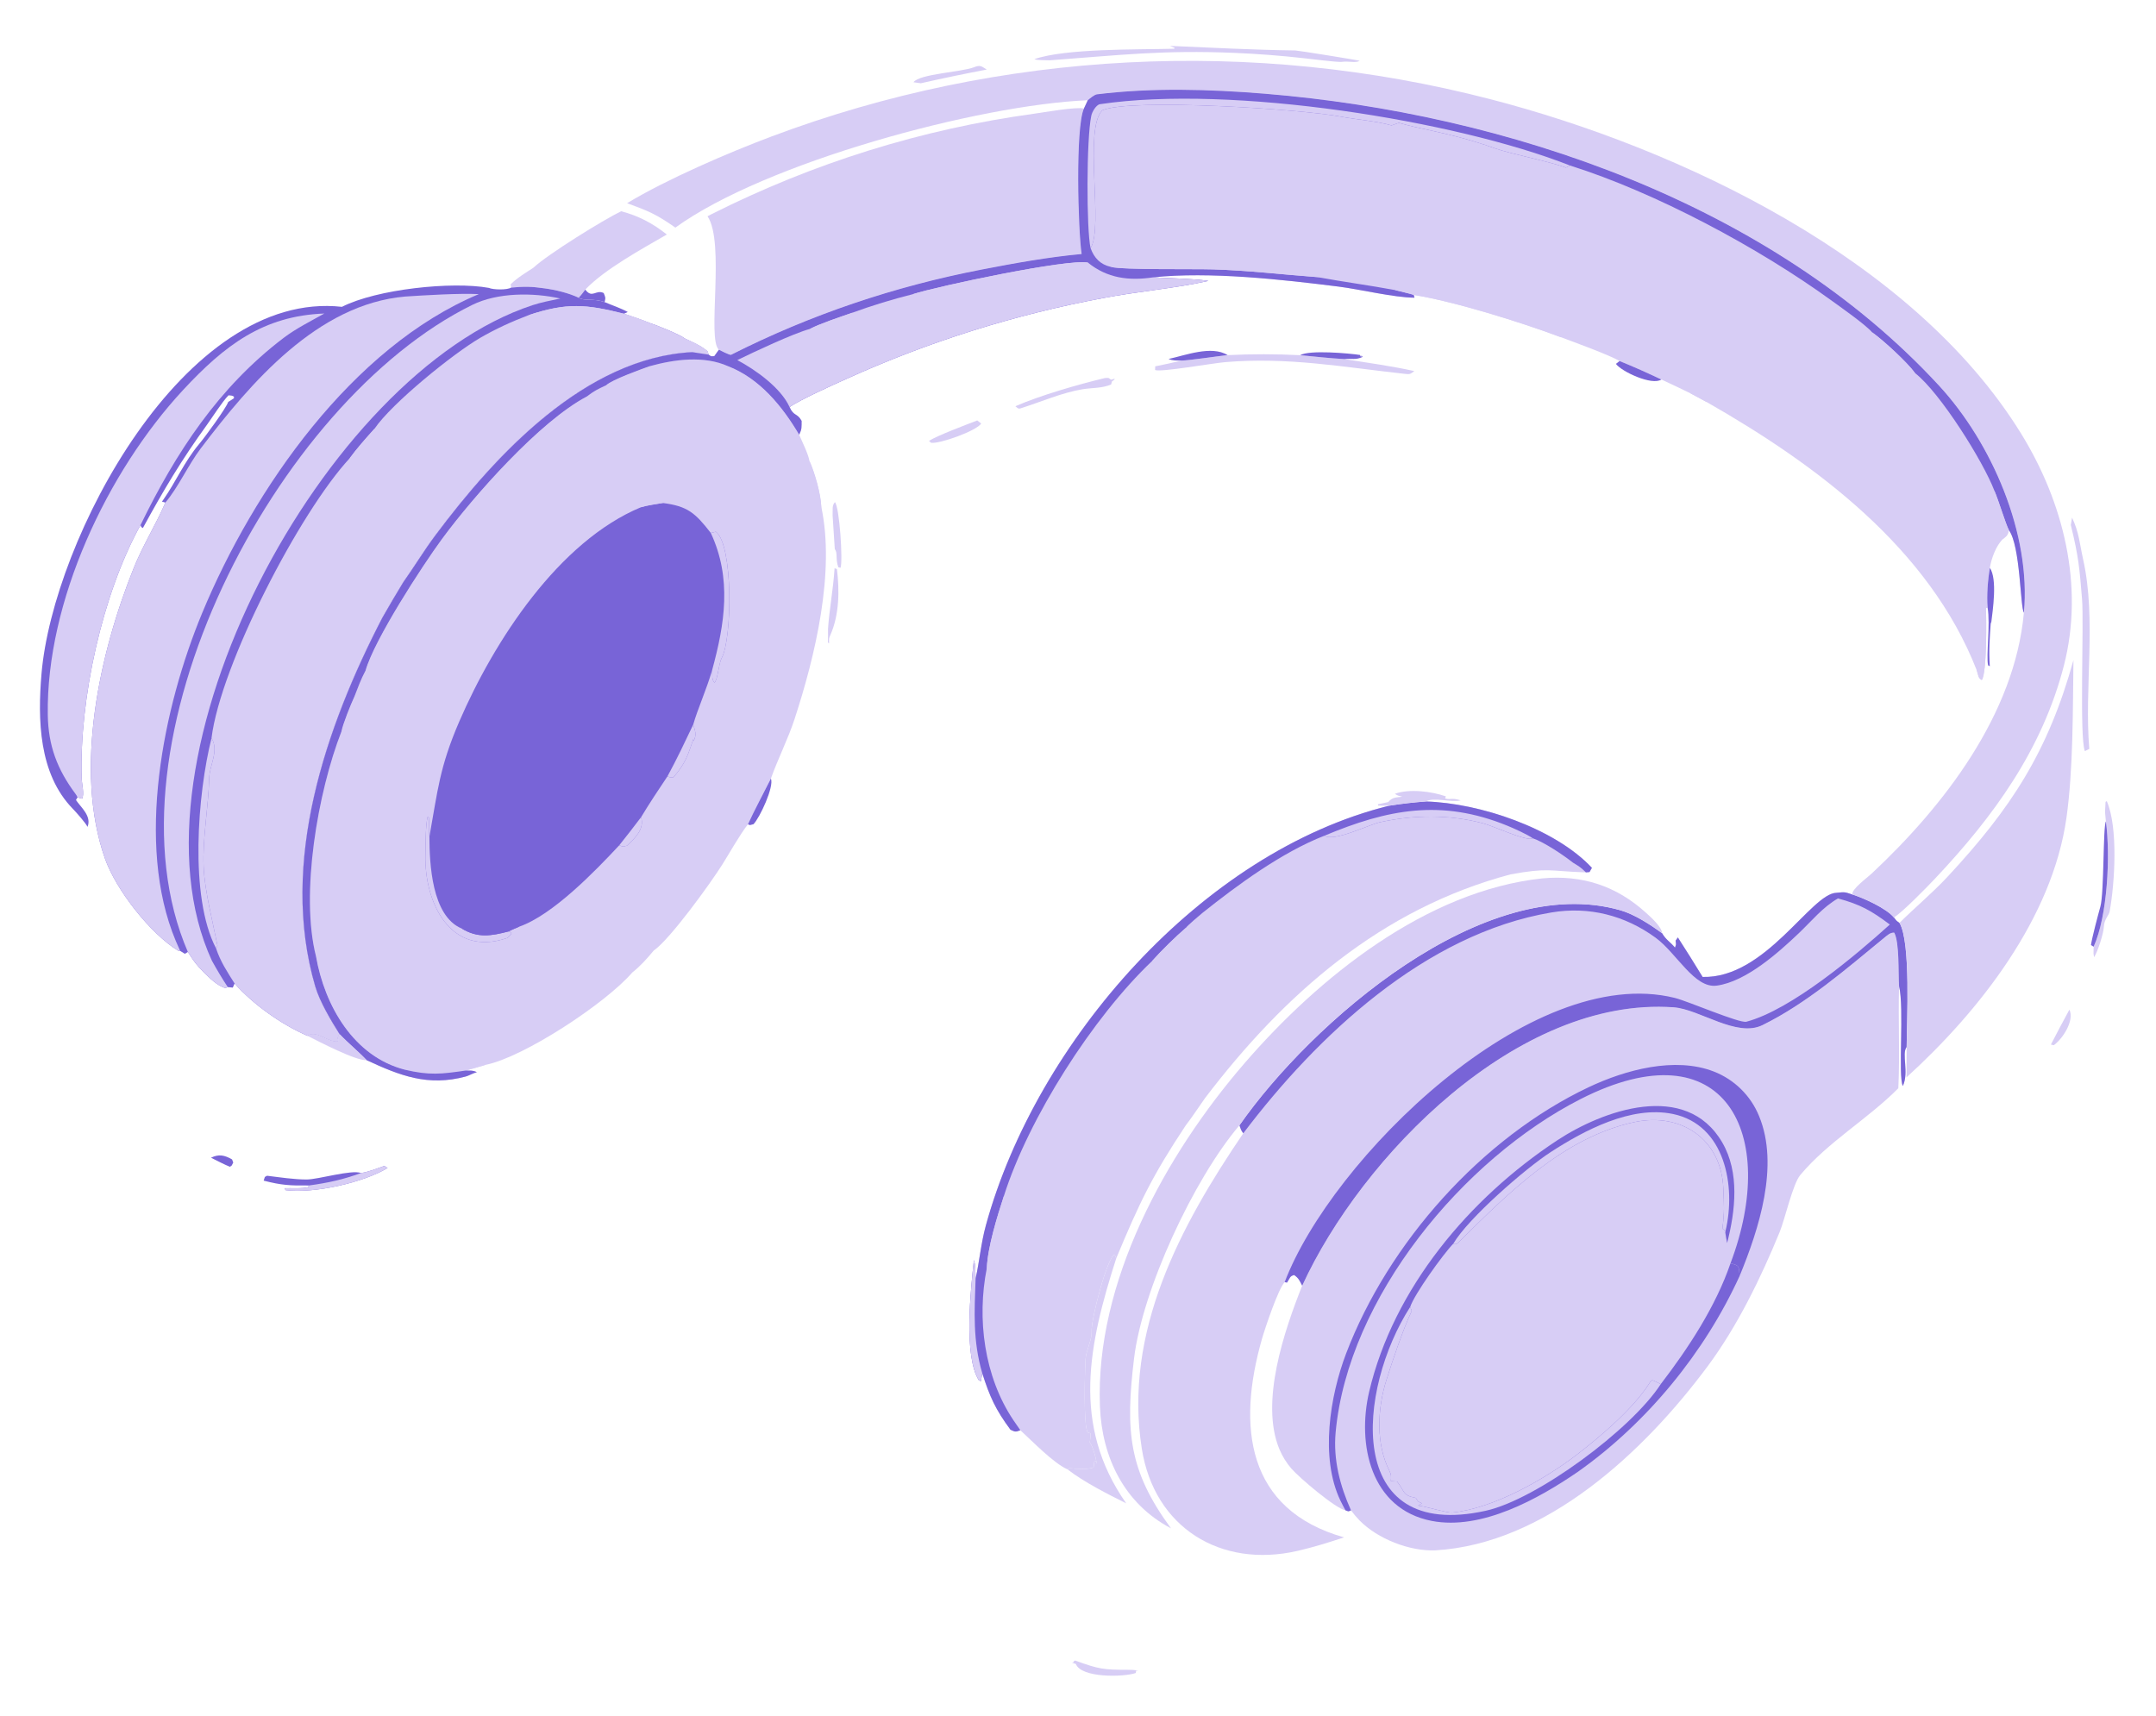
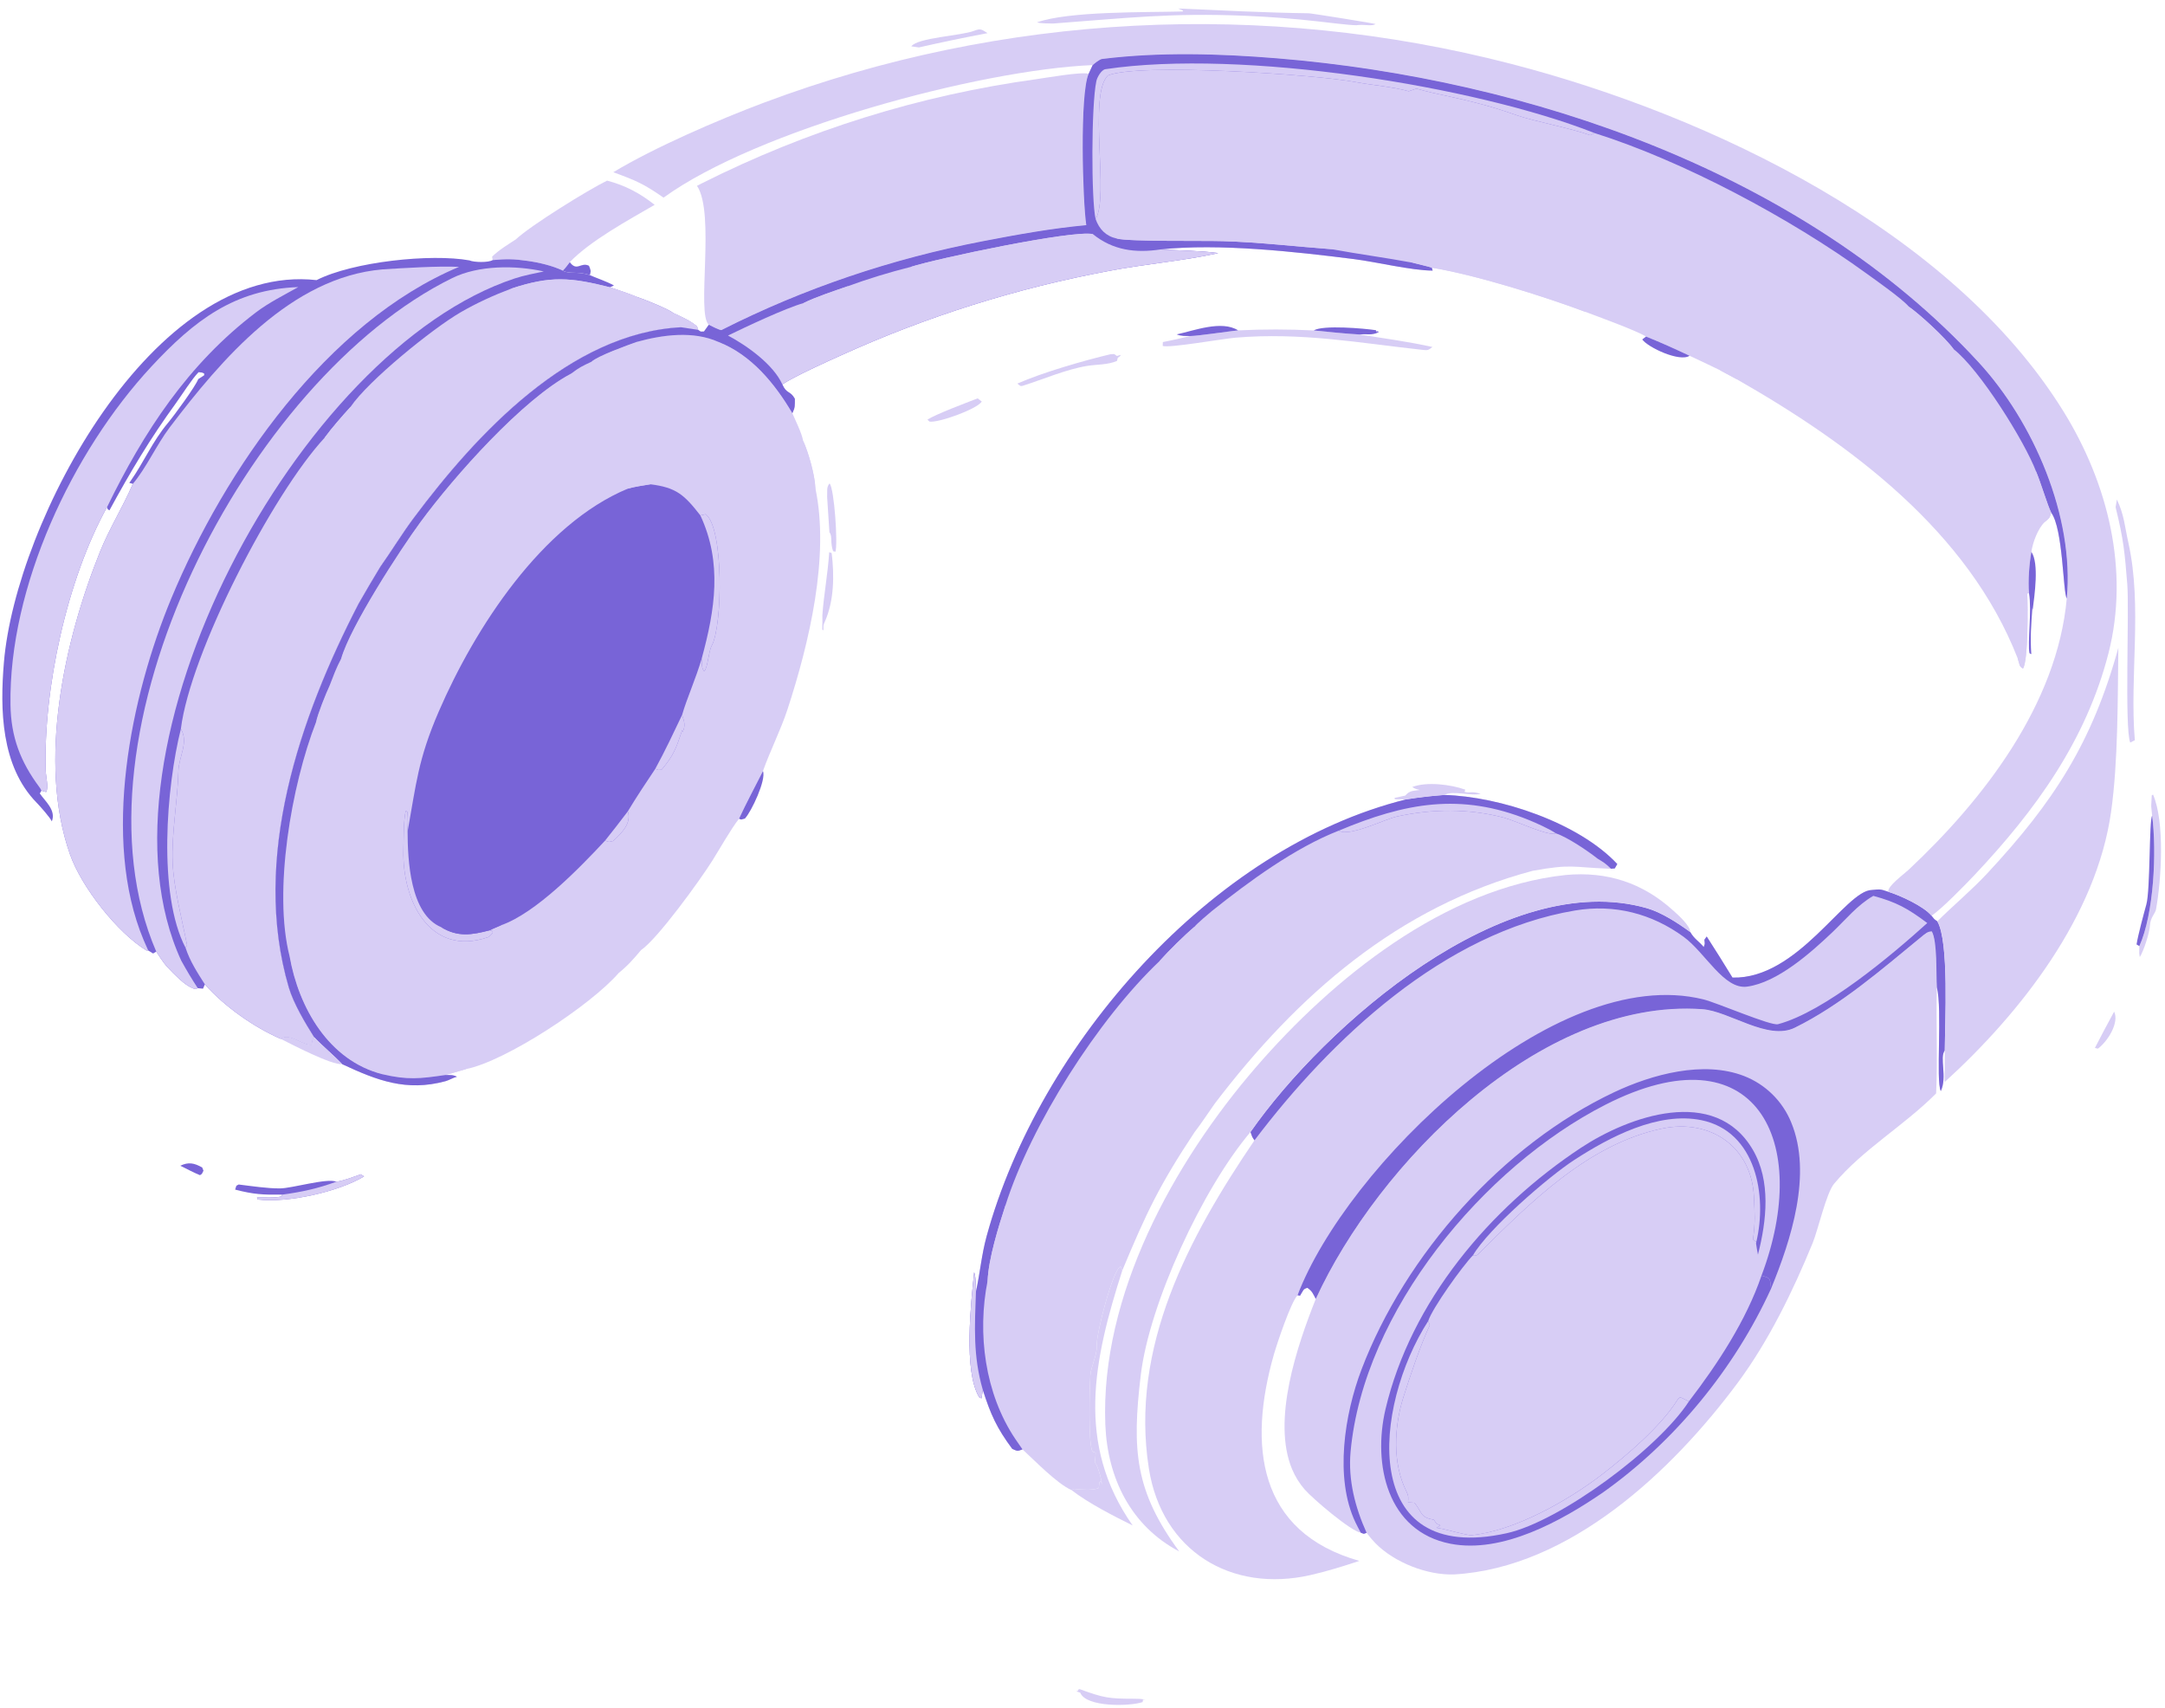
- <svg xmlns="http://www.w3.org/2000/svg" viewBox="0 0 914.7 728.0" width="914.7" height="728.0" fill="none">
-   <g transform="translate(-501.1, -8847.8)">
+ <svg xmlns="http://www.w3.org/2000/svg" viewBox="0 0 882.7 696.0" width="882.7" height="696.0" fill="none">
+   <g transform="translate(-517.1, -8863.8)">
    <path d="M1053.56 9393.31C1078.68 9338.49 1144.95 9270.5 1211.15 9275.19C1222.19 9275.98 1237.84 9288.17 1248.86 9282.74C1267.63 9273.5 1284.16 9259.08 1300.25 9245.89C1301.88 9244.56 1303.03 9243.44 1304.74 9243.5C1307.02 9247.6 1306.44 9260.61 1306.79 9266.24C1306.39 9280.61 1307.18 9295.28 1306.48 9309.54C1293.44 9322.68 1276.56 9332.36 1264.85 9346.4C1261.72 9350.16 1258.34 9365.15 1256.15 9370.51C1248.18 9389.97 1238.22 9410.49 1225.6 9427.49C1198.79 9463.59 1157.08 9502.91 1109.99 9505.62C1099.02 9506.02 1085.66 9500.78 1077.92 9492.95C1076.61 9491.6 1075.4 9490.17 1074.28 9488.66C1072.76 9489.2 1073.55 9489.18 1071.92 9488.62C1067.77 9487.96 1052.16 9474.63 1049.02 9470.97C1046.9 9468.53 1045.19 9465.77 1043.93 9462.79C1035.52 9442.77 1046.05 9412.21 1053.56 9393.31Z" fill="#D7CDF5" />
    <path d="M1117.68 9375.48L1118.32 9375.75C1119.63 9375.3 1119.18 9375.64 1119.99 9374.84C1141.03 9353.98 1164.56 9330.32 1194.48 9323.92C1214.76 9319.57 1231.42 9331.68 1232.22 9351.85C1232.51 9359.28 1232.81 9361.21 1231.85 9369.09L1233.17 9370.13L1233.07 9370.75C1233.3 9372.12 1233.54 9373.93 1233.84 9375.25C1232.62 9385.93 1222.07 9404.26 1216.59 9414.41C1214.87 9418.55 1206.43 9431.1 1202.77 9433.65L1202.07 9433.43C1200.99 9434.33 1201.46 9433.78 1200.74 9434.9C1194.01 9445.43 1180.46 9457 1170.42 9464.76C1156.69 9475.35 1134.66 9487.92 1117.15 9489.58C1115.14 9489.78 1106.83 9487.22 1103.45 9486.72L1102.79 9486.63L1104.36 9485.64C1102.23 9484.63 1103.09 9485.35 1101.75 9483.35C1096.11 9482.28 1097.24 9480.85 1093.84 9476.42L1091.18 9476.25C1091.31 9474.38 1091.42 9473.59 1090.56 9471.86C1084.76 9460.45 1085.47 9445.45 1089.27 9433.42C1092.01 9424.77 1096.19 9412.28 1100.05 9403.99L1099.38 9402.34C1101.1 9397.03 1113.31 9379.99 1117.68 9375.48Z" fill="#D7CDF5" />
    <path d="M1216.59 9414.42C1218.53 9405.58 1222.84 9400.78 1226.26 9392.8C1229.13 9386.08 1231.1 9377.86 1233.07 9370.75C1233.3 9372.12 1233.54 9373.93 1233.84 9375.25C1232.62 9385.93 1222.07 9404.26 1216.59 9414.42Z" fill="#D7CDF5" />
    <path d="M1239.18 9389.12C1224.31 9421.73 1199.85 9451.55 1170.56 9472.27C1153.79 9483.77 1129.61 9497.22 1108.51 9493.12C1082.58 9488.09 1076.75 9460.63 1081.98 9438.29C1092.34 9394.38 1124.48 9356.24 1161.69 9331.69C1181.05 9318.92 1216.37 9306.11 1231.78 9332.55C1239.19 9345.27 1237.39 9361.43 1233.84 9375.25C1233.54 9373.93 1233.3 9372.12 1233.07 9370.75L1233.17 9370.13L1231.85 9369.09C1232.81 9361.21 1232.51 9359.28 1232.22 9351.86C1231.42 9331.68 1214.76 9319.57 1194.48 9323.92C1164.55 9330.32 1141.03 9353.98 1119.99 9374.84C1119.18 9375.64 1119.63 9375.3 1118.32 9375.75L1117.68 9375.48C1113.31 9379.99 1101.09 9397.03 1099.38 9402.35L1100.05 9403.99C1096.19 9412.28 1092.01 9424.78 1089.27 9433.42C1085.47 9445.45 1084.76 9460.45 1090.56 9471.86C1091.42 9473.59 1091.31 9474.38 1091.18 9476.25L1093.84 9476.42C1097.24 9480.85 1096.11 9482.28 1101.75 9483.36C1103.08 9485.35 1102.23 9484.63 1104.36 9485.64L1102.79 9486.63L1103.45 9486.72C1106.83 9487.22 1115.13 9489.78 1117.15 9489.59C1134.66 9487.92 1156.69 9475.35 1170.42 9464.76C1180.46 9457 1194.01 9445.43 1200.74 9434.9C1201.45 9433.79 1200.99 9434.33 1202.07 9433.43L1202.77 9433.65L1205.69 9435.08C1217.41 9419.83 1229.06 9402.04 1235.27 9383.84C1239.21 9384.8 1238.72 9385.03 1239.18 9389.12Z" fill="#7864D7" />
    <path d="M1099.38 9402.34L1100.05 9403.99C1096.19 9412.28 1092.01 9424.77 1089.27 9433.42C1085.47 9445.45 1084.76 9460.45 1090.56 9471.86C1091.42 9473.59 1091.31 9474.38 1091.18 9476.25L1093.84 9476.42C1097.24 9480.85 1096.11 9482.28 1101.75 9483.36C1103.09 9485.35 1102.23 9484.63 1104.36 9485.64L1102.79 9486.63L1103.45 9486.72C1106.83 9487.22 1115.13 9489.78 1117.15 9489.58C1134.66 9487.92 1156.69 9475.35 1170.42 9464.76C1180.46 9457 1194.01 9445.43 1200.74 9434.9C1201.45 9433.79 1200.99 9434.33 1202.07 9433.43L1202.77 9433.65L1205.69 9435.08C1193.36 9454.2 1153.15 9484.04 1131.38 9488.83C1070.87 9502.17 1077 9437.14 1099.38 9402.34Z" fill="#D7CDF5" />
    <path d="M1117.68 9375.48C1123.93 9364.76 1148.35 9343.5 1159.05 9336.6C1173.3 9327.36 1193.17 9316.83 1210.79 9320.45C1233.05 9325.03 1237.68 9351.2 1233.17 9370.13L1231.85 9369.09C1232.81 9361.21 1232.51 9359.28 1232.22 9351.85C1231.42 9331.68 1214.76 9319.57 1194.48 9323.92C1164.56 9330.32 1141.03 9353.98 1119.99 9374.84C1119.18 9375.64 1119.63 9375.3 1118.32 9375.75L1117.68 9375.48Z" fill="#D7CDF5" />
    <path d="M1071.92 9488.62C1071.17 9487.25 1070.45 9485.86 1069.76 9484.45C1061.1 9466.34 1065.31 9440.19 1072.22 9422.04C1090.07 9375.2 1129.74 9330.56 1175.13 9309.09C1190.64 9301.75 1211.64 9296.03 1228.17 9302.44C1236.9 9305.83 1243.85 9312.66 1247.39 9321.33C1256.11 9342.37 1247.29 9369.37 1239.18 9389.12C1238.72 9385.03 1239.21 9384.8 1235.27 9383.84C1256.01 9329.07 1233.1 9282.85 1171.67 9314.14C1121.99 9339.44 1072.97 9398.3 1067.75 9455.61C1066.7 9467.17 1069.61 9478.27 1074.28 9488.66C1072.76 9489.2 1073.55 9489.18 1071.92 9488.62Z" fill="#7864D7" />
    <path d="M1280.24 9226.61C1283.76 9226.28 1283.65 9226.21 1286.95 9227.33C1291.82 9228.83 1301.47 9233.24 1304.62 9237.12C1305.85 9238.6 1305.45 9238.33 1306.97 9239.38C1311.81 9247.48 1310.08 9280.88 1310.01 9292.04C1307.75 9294.92 1311.13 9302.75 1308.39 9308.59C1306.29 9304.31 1309.07 9275.39 1306.79 9266.24C1306.44 9260.61 1307.02 9247.6 1304.74 9243.5C1303.03 9243.44 1301.88 9244.56 1300.25 9245.89C1284.16 9259.08 1267.63 9273.5 1248.86 9282.74C1237.84 9288.17 1222.19 9275.98 1211.15 9275.19C1144.95 9270.5 1078.68 9338.49 1053.56 9393.31C1052.42 9391.15 1052.16 9390.21 1050.15 9388.79C1048.28 9389.3 1048.54 9389.82 1047.14 9392L1046.13 9391.82C1043.39 9394.62 1037.71 9411.66 1036.49 9415.93C1025.89 9453.02 1029.83 9488.36 1071.33 9500.11C1064.51 9502.35 1058.58 9504.23 1051.56 9505.85C1019.06 9513.3 990.798 9496.07 985.509 9462.42C977.719 9412.94 1001.85 9367.97 1028.56 9328.67C1027.42 9327 1027.66 9327.24 1026.94 9325.27C1057.17 9281.97 1130.61 9217.37 1188.65 9234.05C1194.58 9235.76 1201.3 9240.15 1206.27 9243.78C1207.95 9246.66 1209.65 9247.36 1211.73 9249.87C1212.32 9248.15 1212.16 9248.82 1212 9246.89L1212.95 9245.56C1216.52 9251.11 1220.03 9256.69 1223.46 9262.32C1250.23 9263.01 1269.46 9226.82 1280.24 9226.61Z" fill="#D7CDF5" />
    <path d="M1280.24 9226.61C1283.76 9226.28 1283.65 9226.21 1286.95 9227.33C1291.82 9228.83 1301.47 9233.24 1304.62 9237.12C1305.85 9238.6 1305.45 9238.33 1306.97 9239.38C1311.81 9247.48 1310.08 9280.88 1310.01 9292.04C1307.75 9294.92 1311.13 9302.75 1308.39 9308.59C1306.29 9304.31 1309.07 9275.39 1306.79 9266.24C1306.44 9260.61 1307.02 9247.6 1304.74 9243.5C1303.03 9243.44 1301.88 9244.56 1300.25 9245.89C1284.16 9259.08 1267.63 9273.5 1248.86 9282.74C1237.84 9288.17 1222.19 9275.98 1211.15 9275.19C1144.95 9270.5 1078.68 9338.49 1053.56 9393.31C1052.42 9391.15 1052.16 9390.21 1050.15 9388.79C1048.28 9389.3 1048.54 9389.82 1047.14 9392L1046.13 9391.82C1065.85 9339.87 1150.43 9256.07 1211.63 9271.21C1217.28 9272.61 1239.12 9282.1 1242.03 9281.32C1261.18 9276.19 1288.59 9252.99 1302.88 9240.08C1294.92 9234.12 1290.38 9231.59 1280.88 9229C1274.37 9232.74 1269.7 9238.6 1264.23 9243.79C1255.52 9252.07 1241.85 9264.31 1229.43 9266C1219.95 9267.3 1212.43 9252.19 1203.53 9245.69C1190.5 9236.18 1175.25 9232.29 1159.3 9234.96C1105.76 9243.93 1059.83 9287.32 1028.56 9328.67C1027.42 9327 1027.66 9327.24 1026.94 9325.27C1057.17 9281.97 1130.61 9217.37 1188.65 9234.05C1194.58 9235.76 1201.3 9240.15 1206.27 9243.78C1207.95 9246.66 1209.65 9247.36 1211.73 9249.87C1212.32 9248.15 1212.16 9248.82 1212 9246.89L1212.95 9245.56C1216.52 9251.11 1220.03 9256.69 1223.46 9262.32C1250.23 9263.01 1269.46 9226.82 1280.24 9226.61Z" fill="#7864D7" />
    <path d="M1106 9187.87C1128.71 9188.5 1160.79 9199.21 1176.49 9216.03L1175.47 9217.81L1173.95 9217.95L1172.78 9217.91C1158.24 9217.37 1157.93 9215.9 1141.99 9218.79C1087.18 9233.36 1046.02 9269.46 1012.34 9313.73C1009.85 9317.26 1006.71 9322.02 1004.13 9325.35C989.878 9346.84 984.575 9357.97 974.679 9381.71L973.984 9380.12C970.991 9380.84 963.924 9407.57 964.237 9412.74C964.442 9416.14 961.811 9421.02 961.64 9424.57C961.375 9429.22 960.666 9452.99 962.595 9455.57L963.828 9456.03C963.733 9457.42 963.631 9458.57 963.447 9459.95L963.522 9459.94C964.667 9461.24 966.405 9467.37 966.323 9468.95L966.03 9467.65L965.369 9467.99L965.069 9470.4C962.765 9471.48 957.51 9471.02 954.866 9470.76L953.973 9471.24C948.139 9468.71 938.774 9459.02 933.99 9454.65C931.795 9455.55 931.713 9455.26 929.805 9454.44C923.487 9445.93 921.026 9440.47 917.823 9430.44C917.646 9431.58 917.462 9432.71 917.257 9433.85L916.332 9433.38C909.853 9422.82 912.998 9394.67 914.273 9382.46C914.998 9384.09 914.92 9388.28 915.004 9390.33C916.671 9382.81 917.284 9375.29 919.39 9367.63C940.812 9289.69 1010.98 9209.36 1090.41 9189.67C1096.02 9188.8 1100.34 9188.29 1106 9187.87Z" fill="#D7CDF5" />
    <path d="M1106 9187.87C1128.71 9188.5 1160.79 9199.21 1176.49 9216.03L1175.47 9217.81L1173.95 9217.95C1171.67 9215.77 1171.2 9215.49 1168.47 9213.84C1164.41 9210.63 1156.25 9205.13 1151.4 9203.48C1148.78 9204.96 1135.06 9198.39 1130.28 9197.13C1116.01 9193.34 1101.01 9193.51 1086.65 9196.65C1081.62 9197.75 1067.27 9205.1 1062.94 9202.41C1044.93 9209.45 1026.28 9223.15 1011.18 9235.2C1010.22 9235.96 1004.7 9240.67 1004.18 9241.53C1000.12 9244.96 993.497 9251.47 989.905 9255.54C964.748 9279.41 937.479 9322.24 927.01 9355.25C924.189 9363.92 920.154 9376.87 919.765 9385.85C915.467 9407.39 918.641 9431.91 931.052 9450.4C932.013 9451.83 932.994 9453.25 933.99 9454.65C931.795 9455.55 931.713 9455.26 929.805 9454.44C923.487 9445.93 921.026 9440.47 917.823 9430.44C917.646 9431.58 917.462 9432.71 917.257 9433.85L916.332 9433.38C909.853 9422.82 912.998 9394.67 914.273 9382.46C914.998 9384.09 914.92 9388.28 915.004 9390.33C916.671 9382.81 917.284 9375.29 919.39 9367.63C940.812 9289.69 1010.98 9209.36 1090.41 9189.67C1096.02 9188.8 1100.34 9188.29 1106 9187.87Z" fill="#7864D7" />
    <path d="M1062.94 9202.42C1089.79 9191.15 1112.59 9186.72 1140.56 9198.13C1143.37 9199.27 1148.99 9201.8 1151.4 9203.48C1148.78 9204.96 1135.06 9198.39 1130.28 9197.13C1116.01 9193.34 1101.01 9193.51 1086.65 9196.65C1081.62 9197.75 1067.27 9205.1 1062.94 9202.42Z" fill="#D7CDF5" />
    <path d="M917.823 9430.44C917.646 9431.58 917.462 9432.71 917.257 9433.85L916.332 9433.38C909.853 9422.83 912.998 9394.67 914.273 9382.46C914.998 9384.09 914.92 9388.28 915.004 9390.34C914.512 9404.46 913.772 9416.49 917.823 9430.44Z" fill="#D7CDF5" />
    <path d="M927.01 9355.25C927.296 9355.82 927.583 9356.39 927.869 9356.97C925.449 9367.38 924.332 9378.24 921.674 9388.56C921.415 9389.57 920.297 9391.86 920.017 9392.43L919.765 9385.85C920.154 9376.87 924.188 9363.92 927.01 9355.25Z" fill="#D7CDF5" />
    <path d="M1004.18 9241.53C1005.53 9246.16 995.582 9255.4 991.527 9256.89L989.905 9255.54C993.497 9251.47 1000.12 9244.97 1004.18 9241.53Z" fill="#D7CDF5" />
    <path d="M767.154 8934.01C783.947 8923.87 810.057 8912.6 828.41 8905.71C925.701 8869.16 1032.56 8863.76 1133.42 8889.89C1214.14 8910.8 1312.79 8957.74 1358.45 9031.58C1376.57 9060.88 1385.39 9096.32 1376.75 9130.11C1367.63 9165.69 1346.93 9194.23 1322.08 9220.56C1318.16 9224.72 1308.86 9234.22 1304.62 9237.12C1301.47 9233.24 1291.82 9228.83 1286.95 9227.33C1286.64 9225.03 1293.22 9220.27 1295.14 9218.48C1325.82 9189.79 1355.84 9150.91 1359.75 9107.76C1362.85 9074.39 1346.21 9035.78 1323.68 9011.36C1252.52 8934.21 1140.35 8896 1037.87 8887.58C1014.29 8885.65 989.748 8884.95 966.486 8887.83C965.375 8887.97 963.399 8889.65 962.601 8890.33C916.097 8892.28 825.59 8916.84 787.634 8944.37C779.582 8938.74 776.347 8937.38 767.154 8934.01Z" fill="#D7CDF5" />
    <path d="M801.271 8939.55C801.854 8939.24 802.441 8938.93 803.034 8938.64C846.19 8916.93 892.1 8902.59 939.885 8896.04C943.566 8895.53 958.137 8892.95 960.952 8893.88C957.285 8902.18 958.492 8945.66 959.998 8955.58C945.74 8956.89 931.659 8959.46 917.653 8962.16C880.6 8969.32 844.914 8981.31 811.266 8998.35C810.769 8998.6 806.766 8996.53 806.092 8996.19C800.926 8991.79 808.836 8950.77 801.271 8939.55Z" fill="#D7CDF5" />
    <path d="M997.893 9496.26C978.195 9485.88 968.613 9466.38 967.754 9444.53C965.696 9391.94 995.521 9337.81 1029.11 9298.92C1060.52 9262.55 1106.15 9225.79 1155.39 9220.5C1172.42 9218.92 1186.91 9223.72 1199.43 9235.1C1201.54 9237.01 1206.12 9241.07 1206.27 9243.78C1201.3 9240.15 1194.58 9235.76 1188.65 9234.05C1130.61 9217.37 1057.17 9281.97 1026.94 9325.27C1007.42 9348.26 985.727 9395.11 982.223 9424.23C978.509 9455.1 979.906 9471.79 997.893 9496.26Z" fill="#D7CDF5" />
    <path d="M1306.97 9239.38C1313.56 9232.82 1320.98 9226.67 1327.33 9219.84C1354.51 9190.64 1370.1 9166.5 1380.78 9127.88C1380.49 9148.9 1380.71 9174.18 1377.82 9194.74C1371.84 9237.24 1341.05 9276.63 1309.93 9304.94L1310.01 9292.04C1310.08 9280.88 1311.81 9247.48 1306.97 9239.38Z" fill="#D7CDF5" />
    <path d="M764.621 8937.43C772.037 8939.39 777.968 8942.52 784.009 8947.3C773.383 8953.47 757.762 8961.94 749.42 8970.66C748.64 8971.67 747.471 8973.34 746.557 8974.1C742.361 8972.1 736.733 8970.77 732.141 8970.15C726.609 8969.33 723.432 8969.33 717.961 8969.82L717.737 8968.44C720.579 8965.63 724.045 8963.6 727.407 8961.39C733.426 8955.71 757.115 8941.07 764.621 8937.43Z" fill="#D7CDF5" />
    <path d="M953.973 9471.24L954.866 9470.76C957.51 9471.02 962.765 9471.48 965.068 9470.41L965.368 9467.99L966.03 9467.65L966.323 9468.95C966.404 9467.37 964.666 9461.24 963.521 9459.94L963.446 9459.95C963.63 9458.57 963.733 9457.42 963.828 9456.03L962.594 9455.57C960.666 9452.99 961.374 9429.23 961.64 9424.57C961.811 9421.02 964.441 9416.14 964.237 9412.74C963.923 9407.57 970.991 9380.84 973.983 9380.12L974.678 9381.71C963.031 9418.03 955.547 9452.38 978.904 9485.67C971.019 9481.74 960.911 9476.62 953.973 9471.24Z" fill="#D7CDF5" />
    <path d="M946.496 8873.39C944.826 8873.34 941.275 8873.41 939.919 8872.91C953.019 8868.29 983.859 8868.89 999.263 8868.48L999.44 8868.08L997.436 8867.27C1015.12 8868.03 1032.95 8868.98 1050.66 8869.21C1051.75 8869.22 1077.23 8873.3 1077.98 8873.61C1076.01 8874.67 1073.61 8873.59 1070.09 8874.08C1066.97 8874.08 1057.84 8872.87 1054.46 8872.52C1044.64 8871.41 1034.79 8870.65 1024.92 8870.24C994.43 8868.95 976.219 8871.19 946.496 8873.39Z" fill="#D7CDF5" />
    <path d="M1379.66 9070.56L1380.19 9067.43C1383.19 9073.78 1383.36 9078.28 1384.89 9085.16C1390.62 9110.92 1385.31 9139.65 1387.5 9165.55L1385.63 9166.51C1383.23 9160.78 1385.29 9112.64 1384.42 9101.97C1383.37 9089.07 1383 9084.15 1379.66 9070.56Z" fill="#D7CDF5" />
    <path d="M1394.17 9192.4L1394.4 9188.04L1394.92 9187.71C1399.8 9198.89 1398.31 9222.57 1396.14 9234.52C1395.84 9236.21 1393.83 9237.79 1393.68 9241C1393.54 9243.91 1391.13 9251.47 1389.52 9253.96L1389.29 9252.41L1389.34 9249.49C1395.28 9236.37 1396.48 9210.81 1394.55 9196.34L1394.17 9192.4Z" fill="#D7CDF5" />
    <path d="M1389.34 9249.49L1388.2 9248.8C1388.84 9244.83 1391.1 9236.47 1392.2 9232.47C1393.83 9226.62 1393.29 9198.21 1394.55 9196.34C1396.48 9210.81 1395.28 9236.37 1389.34 9249.49Z" fill="#7864D7" />
    <path d="M957.305 9552.39C967.27 9556.01 969.185 9556.29 979.524 9556.3C981.446 9556.34 982.237 9556.27 984.111 9556.73L983.103 9556.71L982.973 9557.65C977.834 9559.46 959.793 9559.81 957.544 9553.83L955.929 9553.28L956.576 9553.06L956.822 9552.48L957.305 9552.39Z" fill="#D7CDF5" />
    <path d="M891.772 8883.13L888.656 8882.7C891.137 8879.15 909.03 8878.38 914.182 8876.38C917.127 8875.23 917.352 8875.89 919.745 8877.31C910.387 8879.08 901.061 8881.02 891.772 8883.13Z" fill="#D7CDF5" />
    <path d="M1379.06 9276.2C1381.26 9280.73 1376.36 9288.41 1372.45 9291.28L1371.21 9291.01C1373.77 9286.04 1376.38 9281.11 1379.06 9276.2Z" fill="#D7CDF5" />
    <path d="M749.42 8970.67C752.363 8974.67 753.922 8970.47 757.233 8972.14C757.985 8974.09 758.09 8973.97 757.616 8975.98C752.787 8974.24 749.122 8975.71 746.557 8974.1C747.471 8973.34 748.64 8971.67 749.42 8970.67Z" fill="#7864D7" />
    <path d="M776.668 9003.19C787.208 9000.28 799.691 8998.55 810.047 9003.2C823.403 9008.38 833.081 9020.23 840.16 9032.26C841.461 9035.32 844.027 9040.41 844.534 9043.44C846.711 9048.18 849.378 9057.6 849.53 9062.8C855.466 9090.61 846.953 9126.14 838.186 9152.95C835.468 9161.27 831.048 9169.98 828.167 9178.13C825.125 9184.17 821.164 9191.53 818.398 9197.57C815.053 9201.84 810.517 9209.89 807.56 9214.6C802.62 9222.47 785.31 9246.44 778.442 9251.13C775.564 9254.58 772.889 9257.62 769.354 9260.43C758.003 9273.58 723.254 9296.41 707.14 9299.61C704.328 9300.45 701.507 9301.26 698.675 9302.03C688.186 9303.56 683.334 9304.12 672.988 9301.71C651.083 9296.15 638.824 9274.46 635.172 9253.63C628.412 9227.16 635.933 9183.86 645.958 9158.16C646.565 9154.95 649.974 9146.53 651.415 9143.46C652.922 9139.57 654.216 9135.99 656.186 9132.32C659.872 9119.24 680.191 9087.95 688.57 9076.55C702.072 9058.19 730.102 9026.52 750.044 9016.05C753.344 9013.53 754.614 9012.98 758.248 9011.27C760.627 9008.93 773.26 9004.4 776.668 9003.19Z" fill="#D7CDF5" />
    <path d="M645.958 9158.16C648.286 9160.42 647.901 9160.3 646.657 9163.49C644.478 9169.08 643.372 9175.04 641.432 9180.77C634.663 9200.77 635.781 9223.22 635.23 9244.07C635.121 9248.16 638.167 9249.29 635.172 9253.63C628.412 9227.16 635.933 9183.86 645.958 9158.16Z" fill="#D7CDF5" />
    <path d="M672.988 9301.71C673.048 9300.17 672.804 9300.87 673.757 9299.6C680.226 9300.12 686.727 9300.12 693.195 9299.59C697.664 9299.2 701.721 9298.26 706.181 9298.36L707.14 9299.61C704.329 9300.45 701.507 9301.26 698.675 9302.03C688.186 9303.56 683.334 9304.12 672.988 9301.71Z" fill="#D7CDF5" />
    <path d="M776.668 9003.19C787.208 9000.28 799.691 8998.55 810.047 9003.2C809.677 9003.5 808.044 9004.73 807.497 9004.65C799.246 9003.36 790.981 9003.19 782.695 9004.28C779.61 9004.68 779.42 9004.76 776.668 9003.19Z" fill="#D7CDF5" />
    <path d="M844.534 9043.44C846.712 9048.18 849.378 9057.6 849.53 9062.79C849.325 9065.38 849.808 9070.3 848.94 9071.9C848.085 9070.48 847.238 9061.28 846.864 9058.8C846.314 9055.17 843.777 9046.43 844.534 9043.44Z" fill="#D7CDF5" />
    <path d="M656.186 9132.32L657.704 9133.78C657.65 9137.31 655.508 9142.99 652.486 9145.07L651.416 9143.46C652.922 9139.57 654.216 9135.99 656.186 9132.32Z" fill="#D7CDF5" />
    <path d="M750.044 9016.05C753.345 9013.53 754.614 9012.98 758.248 9011.27L758.962 9012.29C757.21 9015.41 753.651 9018.37 750.044 9016.05Z" fill="#D7CDF5" />
    <path d="M782.267 9061.22C792.816 9062.54 796.052 9065.44 802.654 9073.92L804.804 9073.42C812.186 9078.86 811.782 9118.91 807.25 9127.08C805.982 9129.37 805.693 9135.98 804.219 9137.47C803.007 9136.06 803.368 9134.56 803.201 9132.22C800.86 9140.33 797.088 9148.61 795.19 9155.27C796.07 9157.86 796.722 9159.69 795.357 9162.27L795.278 9161.35C792.76 9168.8 791.885 9171.61 786.844 9177.57C785.08 9177.7 785.936 9177.82 784.275 9177.2C780.693 9182.53 776.361 9189.06 773.078 9194.54C774.67 9199.44 770.488 9203.48 767.087 9206.63C764.849 9207.1 765.899 9207.19 763.816 9206.46C753.601 9217.43 735.655 9235.98 721.448 9240.96C720.59 9241.33 717.442 9242.63 716.81 9243.02L717.929 9243.34L717.996 9244.14C717.654 9244.5 716.585 9245.68 716.182 9245.82C692.142 9254.11 681.067 9230.58 681.586 9210.52C681.698 9206.21 681.577 9198.22 682.534 9194.35L683.225 9194.74C682.979 9198.03 683.038 9199.51 683.281 9202.81C686.801 9183.35 687.535 9173.41 695.955 9153.93C710.749 9119.7 738.099 9077.53 773.098 9062.99C775.7 9062.2 779.491 9061.69 782.267 9061.22Z" fill="#7864D7" />
    <path d="M802.654 9073.92L804.805 9073.42C812.187 9078.86 811.782 9118.91 807.25 9127.08C805.982 9129.37 805.693 9135.98 804.219 9137.47C803.007 9136.06 803.369 9134.56 803.202 9132.22C808.649 9112.32 811.639 9093.21 802.654 9073.92Z" fill="#D7CDF5" />
    <path d="M716.81 9243.02L717.929 9243.34L717.996 9244.14C717.654 9244.5 716.585 9245.68 716.182 9245.82C692.142 9254.11 681.067 9230.58 681.586 9210.52C681.698 9206.21 681.577 9198.22 682.534 9194.35L683.225 9194.74C682.979 9198.03 683.038 9199.51 683.281 9202.81C683.332 9214.21 684.226 9236.44 696.954 9241.76C703.716 9245.9 709.44 9244.95 716.81 9243.02Z" fill="#D7CDF5" />
    <path d="M784.275 9177.2C788.244 9169.93 791.625 9162.75 795.19 9155.27C796.071 9157.86 796.722 9159.69 795.358 9162.27L795.278 9161.35C792.76 9168.8 791.885 9171.61 786.844 9177.57C785.08 9177.7 785.936 9177.82 784.275 9177.2Z" fill="#D7CDF5" />
    <path d="M696.955 9241.75C696.538 9241.96 720.62 9240.45 721.449 9240.96C720.59 9241.33 717.442 9242.63 716.811 9243.02C709.441 9244.95 703.716 9245.9 696.955 9241.75Z" fill="#7864D7" />
    <path d="M773.078 9194.54C774.67 9199.44 770.489 9203.48 767.088 9206.63C764.849 9207.1 765.899 9207.19 763.816 9206.46C766.96 9202.53 770.048 9198.55 773.078 9194.54Z" fill="#D7CDF5" />
    <path d="M780.196 9064.49C782.517 9064.69 784.73 9064.66 786.821 9065.52L784.269 9066.31C781.162 9066.38 778.686 9066.66 775.707 9065.81C777.656 9064.6 777.827 9064.85 780.196 9064.49Z" fill="#7864D7" />
    <path d="M773.098 9062.99C771.546 9062.97 771.521 9062.99 770.036 9062.57C768.915 9060.68 769.186 9061.72 769.522 9059.29C772.992 9056.73 786.274 9056.29 788.479 9060.34C787.03 9061.37 785.758 9060.79 783.442 9060.62L782.267 9061.22C779.491 9061.69 775.7 9062.2 773.098 9062.99Z" fill="#D7CDF5" />
    <path d="M646.168 8977.99C660.969 8970.47 692.871 8967.11 708.501 8969.95C710.361 8970.77 716.237 8970.91 717.961 8969.82C723.432 8969.33 726.609 8969.33 732.141 8970.15C736.733 8970.77 742.361 8972.1 746.557 8974.1C749.122 8975.71 752.787 8974.24 757.616 8975.98C760.846 8977.36 764.447 8978.53 767.42 8980.17L765.838 8980.92C769.187 8982.06 773.39 8983.44 776.638 8984.79C779.513 8985.71 789.561 8989.72 791.707 8991.45C795.255 8993.14 798.265 8994.33 801.282 8996.85L801.755 8998.27L794.806 8997.21C749.533 8999.55 711.427 9040.63 685.756 9075C680.998 9081.37 676.798 9088.34 672.177 9094.84C669.141 9099.83 666.178 9104.86 663.289 9109.93C639.353 9156.16 619.445 9213.74 634.838 9266.31C636.742 9272.81 641.537 9280.85 645.155 9286.57C644.221 9288.53 644.375 9287.53 644.689 9289.69C640.475 9290.52 635.617 9284.72 631.58 9287.31C620.602 9282.56 608.535 9274.05 600.636 9265.1L599.864 9266.84L597.746 9266.64L596.742 9267.01C593.45 9266.23 590.009 9262.75 587.62 9260.41C584.161 9256.96 583.442 9255.78 580.806 9251.73L579.513 9252.5L577.528 9251.26L576.84 9251.28C565.042 9244.13 550.369 9225.51 545.637 9212.1C532.34 9174.42 543.308 9124.86 557.896 9088.67C561.692 9079.26 567.049 9070.68 570.988 9061.67L571.257 9061.04L569.808 9060.64L570.382 9059.83C575.682 9052.3 579.296 9043.67 585.58 9036.2C588.156 9033.14 596.894 9021.18 597.923 9018.35L600.346 9016.78L600.342 9016.07C599.299 9015.52 599.312 9015.68 598.058 9015.53C595.392 9018.23 591.249 9024.8 588.867 9028.09C578.242 9042.74 570.324 9056.02 561.717 9071.85C560.763 9071.2 561.092 9071.64 560.737 9070.54C544.424 9100 534.754 9144.51 535.737 9177.91C535.808 9180.33 536.996 9184.85 535.924 9186.69L533.994 9186.14L533.324 9187.24C535.393 9190.35 540.092 9194.07 538.227 9198.64C537.537 9197.09 533.521 9192.54 531.985 9190.97C517.475 9176.08 517.076 9152.99 518.703 9133.73C523.53 9076.6 579.389 8970.55 646.168 8977.99Z" fill="#7864D7" />
    <path d="M725.526 8981.46C741.499 8976.19 749.586 8976.81 765.839 8980.92C769.187 8982.06 773.39 8983.44 776.639 8984.79C779.513 8985.71 789.561 8989.72 791.707 8991.45C795.255 8993.14 798.265 8994.33 801.282 8996.85L801.756 8998.27L794.806 8997.21C749.534 8999.55 711.427 9040.63 685.756 9075C680.998 9081.37 676.798 9088.34 672.177 9094.84C669.142 9099.83 666.179 9104.86 663.29 9109.93C639.353 9156.16 619.445 9213.74 634.839 9266.31C636.743 9272.81 641.538 9280.85 645.155 9286.57C644.221 9288.53 644.376 9287.53 644.689 9289.69C640.475 9290.52 635.618 9284.72 631.581 9287.31C620.603 9282.56 608.535 9274.05 600.636 9265.1C597.512 9260.17 594.599 9255.77 592.759 9250.18L593.374 9249.1C591.331 9238.66 587.929 9225.85 587.49 9215.58C586.967 9203.38 589.561 9190.3 589.837 9178.08C589.965 9172.4 594.14 9166.4 590.84 9160.95C594.703 9129.88 628.191 9065.19 649.43 9042.27C652.407 9038.19 656.601 9033.44 659.996 9029.7C667.292 9018.93 693.353 8997.83 704.782 8991.18C711.304 8987.38 718.458 8984.12 725.526 8981.46Z" fill="#D7CDF5" />
    <path d="M725.526 8981.46C741.499 8976.19 749.586 8976.81 765.839 8980.92C769.187 8982.06 773.39 8983.44 776.639 8984.79C773.689 8987.39 772.326 8985.83 768.131 8984.62C758.449 8981.69 748.904 8979.96 738.78 8981.1C734.408 8981.59 728.792 8984.54 725.526 8981.46Z" fill="#D7CDF5" />
    <path d="M659.996 9029.7L660.461 9031.26C658.102 9035.43 656.636 9040.8 652.38 9042.55C651.056 9042.54 650.515 9042.73 649.43 9042.27C652.407 9038.19 656.602 9033.44 659.996 9029.7Z" fill="#D7CDF5" />
    <path d="M791.707 8991.45C795.255 8993.14 798.265 8994.33 801.282 8996.85L801.756 8998.27L794.806 8997.21C793.652 8996.22 787.458 8996.27 785.292 8996.1C787.965 8995.54 789.111 8996.74 790.877 8995.32L790.07 8992.54L791.707 8991.45Z" fill="#D7CDF5" />
    <path d="M571.257 9061.04C576.612 9054.76 581.008 9045 586.279 9038.05C607.382 9010.24 635.825 8976.83 673.016 8973.62C681.532 8973.07 695.826 8972.18 704.262 8972.59C650.441 8995.13 608.741 9055.28 586.942 9107.74C570.314 9147.75 558.426 9205.84 575.666 9247.02C576.263 9248.44 576.884 9249.85 577.528 9251.26L576.84 9251.28C565.042 9244.13 550.369 9225.51 545.637 9212.1C532.34 9174.42 543.308 9124.86 557.896 9088.67C561.692 9079.25 567.049 9070.68 570.988 9061.67L571.257 9061.04Z" fill="#D7CDF5" />
    <path d="M580.807 9251.73C542.708 9163.44 617.941 9018.23 701.501 8977.15C712.269 8971.86 727.295 8971.89 738.82 8974.46C735.083 8975.23 730.599 8976.11 727.02 8977.29C638.578 9006.36 551.441 9169.56 590.996 9255.41C593.293 9259.55 595.151 9262.69 597.747 9266.64L596.742 9267.01C593.45 9266.23 590.01 9262.75 587.621 9260.41C584.161 9256.96 583.443 9255.77 580.807 9251.73Z" fill="#D7CDF5" />
    <path d="M533.995 9186.14C533.571 9185.3 533.646 9185.34 533.139 9184.66C525.423 9174.29 521.567 9164.24 521.373 9151.09C520.662 9103.11 546.53 9048.01 578.793 9013.26C596.349 8994.35 612.771 8981.78 638.713 8980.83C632.929 8984.07 626.717 8987.16 621.467 8991.14C593.758 9012.17 575.638 9039.95 560.738 9070.54C544.424 9100 534.754 9144.51 535.737 9177.91C535.808 9180.33 536.996 9184.85 535.924 9186.69L533.995 9186.14Z" fill="#D7CDF5" />
    <path d="M590.84 9160.95C594.14 9166.4 589.965 9172.4 589.837 9178.08C589.561 9190.3 586.967 9203.38 587.49 9215.58C587.929 9225.85 591.331 9238.66 593.374 9249.1L592.759 9250.18C581.357 9228.44 584.915 9184.52 590.84 9160.95Z" fill="#D7CDF5" />
    <path d="M962.601 8890.33C963.399 8889.65 965.375 8887.97 966.486 8887.83C989.748 8884.95 1014.29 8885.65 1037.87 8887.58C1140.35 8896 1252.52 8934.21 1323.68 9011.36C1346.21 9035.78 1362.86 9074.39 1359.75 9107.76C1358.19 9105.41 1358.28 9079.33 1353.4 9072.77C1352.75 9075.1 1352.71 9074.92 1350.85 9076.53C1347.97 9079.21 1345.87 9084.98 1345.32 9088.75C1344.44 9093.9 1343.92 9100.47 1344.36 9105.67L1343.63 9105.79C1343.89 9110.5 1344.06 9133.26 1341.9 9136.33C1340.31 9135.5 1340.53 9134.55 1339.74 9132.2C1319.57 9080.47 1271.78 9044.99 1225.2 9018.4L1218.32 9014.7C1214.22 9012.7 1210.1 9010.74 1205.96 9008.82C1199.85 9005.95 1194.51 9003.52 1188.21 9000.99C1184.03 8998.44 1168.19 8992.7 1163.09 8990.79C1146.34 8984.51 1118.39 8975.76 1100.87 8972.93L1101.22 8974.11C1092.44 8974.06 1078.23 8970.56 1068.98 8969.4C1045.07 8966.39 1014.2 8962.93 990.3 8965.48C997.736 8965.92 1006.64 8965.97 1013.77 8966.97L1012.76 8967.2C1000.18 8970.03 983.13 8971.54 969.117 8974.27C931.59 8981.27 895.039 8992.77 860.265 9008.53C854.671 9011.02 840.938 9017.23 836.067 9020.49C837.826 9024.51 839.256 9022.91 841.182 9026.36C841.158 9029.19 841.336 9029.8 840.16 9032.26C833.081 9020.23 823.403 9008.38 810.047 9003.2C799.691 8998.55 787.208 9000.28 776.668 9003.19C773.26 9004.4 760.627 9008.93 758.248 9011.27C754.614 9012.98 753.344 9013.53 750.044 9016.05C730.102 9026.52 702.072 9058.19 688.57 9076.55C680.191 9087.95 659.872 9119.24 656.186 9132.32C654.216 9135.99 652.922 9139.57 651.415 9143.46C649.974 9146.53 646.565 9154.95 645.958 9158.16C635.933 9183.86 628.412 9227.16 635.172 9253.63C638.824 9274.46 651.083 9296.15 672.988 9301.71C683.334 9304.12 688.186 9303.56 698.675 9302.03C700.832 9302.1 701.559 9301.86 703.41 9302.72C701.54 9303.24 700.161 9304.17 698.662 9304.57C682.777 9308.85 670.899 9304.28 656.629 9297.62C653.397 9294.18 648.923 9290.53 645.155 9286.57C641.537 9280.85 636.743 9272.81 634.838 9266.31C619.445 9213.74 639.353 9156.16 663.29 9109.93C666.179 9104.86 669.141 9099.83 672.177 9094.84C676.798 9088.34 680.998 9081.37 685.756 9075C711.427 9040.63 749.534 8999.55 794.806 8997.21L801.756 8998.27C803.164 8999.24 802.407 8998.95 804.134 8998.92L806.092 8996.19C806.766 8996.53 810.769 8998.6 811.265 8998.35C844.913 8981.31 880.6 8969.32 917.652 8962.16C931.658 8959.46 945.74 8956.89 959.998 8955.58C958.492 8945.66 957.285 8902.18 960.952 8893.88L962.601 8890.33Z" fill="#D7CDF5" />
    <path d="M962.601 8890.33C963.399 8889.65 965.375 8887.97 966.486 8887.83C989.748 8884.95 1014.29 8885.65 1037.87 8887.58C1140.35 8896 1252.52 8934.21 1323.68 9011.36C1346.21 9035.78 1362.86 9074.39 1359.75 9107.76C1358.19 9105.41 1358.28 9079.33 1353.4 9072.77C1351.92 9069.88 1349.19 9060.6 1347.24 9056.02C1342.66 9043.88 1324.31 9014.45 1313.58 9006.1C1310.3 9001.55 1300.05 8992.12 1295.4 8988.84C1292.55 8985.49 1281.89 8978.04 1277.89 8975.14C1247.13 8952.84 1203.48 8929.47 1167.19 8918.03C1166.61 8918.33 1166.03 8918.63 1165.45 8918.92C1158.18 8916.21 1142.15 8913.14 1135.64 8910.83C1122.8 8906.26 1113.95 8904.44 1100.95 8901.58C1098.93 8901.14 1096.6 8900.46 1094.59 8899.92L1091.46 8901.01C1085.42 8899.22 1075.88 8898.43 1070.04 8897.3C1053.58 8894.12 980.888 8889.36 968.776 8894.59C960.659 8902.71 969.458 8944.17 963.787 8953.08C965.28 8957.24 967.945 8960.05 972.389 8961.04C977.555 8962.36 1007.74 8961.85 1015.67 8962.1C1031.09 8962.57 1044.85 8964.26 1060.03 8965.38C1071.01 8967.4 1082.13 8968.86 1093.07 8970.9C1094.74 8971.38 1099.98 8972.51 1100.87 8972.93L1101.22 8974.11C1092.44 8974.06 1078.23 8970.56 1068.98 8969.4C1045.07 8966.39 1014.2 8962.93 990.3 8965.48C997.736 8965.92 1006.64 8965.97 1013.77 8966.97L1012.76 8967.2C1000.18 8970.03 983.13 8971.54 969.117 8974.27C931.59 8981.27 895.039 8992.77 860.265 9008.53C854.671 9011.02 840.938 9017.23 836.067 9020.49C837.826 9024.51 839.256 9022.91 841.182 9026.36C841.158 9029.19 841.336 9029.8 840.16 9032.26C833.081 9020.23 823.403 9008.38 810.047 9003.2C799.691 8998.55 787.208 9000.28 776.668 9003.19C773.26 9004.4 760.627 9008.93 758.248 9011.27C754.614 9012.98 753.344 9013.53 750.044 9016.05C730.102 9026.52 702.072 9058.19 688.57 9076.55C680.191 9087.95 659.872 9119.24 656.186 9132.32C654.216 9135.99 652.922 9139.57 651.415 9143.46C649.974 9146.53 646.565 9154.95 645.958 9158.16C635.933 9183.86 628.412 9227.16 635.172 9253.63C638.824 9274.46 651.083 9296.15 672.988 9301.71C683.334 9304.12 688.186 9303.56 698.675 9302.03C700.832 9302.1 701.559 9301.86 703.41 9302.72C701.54 9303.24 700.161 9304.17 698.662 9304.57C682.777 9308.85 670.899 9304.28 656.629 9297.62C653.397 9294.18 648.923 9290.53 645.155 9286.57C641.537 9280.85 636.743 9272.81 634.838 9266.31C619.445 9213.74 639.353 9156.16 663.29 9109.93C666.179 9104.86 669.141 9099.83 672.177 9094.84C676.798 9088.34 680.998 9081.37 685.756 9075C711.427 9040.63 749.534 8999.55 794.806 8997.21L801.756 8998.27C803.164 8999.24 802.407 8998.95 804.134 8998.92L806.092 8996.19C806.766 8996.53 810.769 8998.6 811.265 8998.35C844.913 8981.31 880.6 8969.32 917.652 8962.16C931.658 8959.46 945.74 8956.89 959.998 8955.58C958.492 8945.66 957.285 8902.18 960.952 8893.88L962.601 8890.33Z" fill="#7864D7" />
    <path d="M888.373 8972.62C898.929 8969.22 954.307 8957.49 962.676 8959.23C970.828 8965.84 980.008 8967.03 990.3 8965.48C997.736 8965.92 1006.64 8965.97 1013.77 8966.97L1012.76 8967.2C1000.18 8970.03 983.13 8971.54 969.117 8974.27C931.59 8981.27 895.04 8992.77 860.265 9008.53C854.671 9011.02 840.938 9017.23 836.067 9020.49C832.376 9012.33 821.646 9004.69 813.909 9000.59C821.042 8997.1 837.445 8989.38 844.724 8987.35C849.286 8985.01 857.564 8982.29 862.62 8980.52C871.063 8977.44 879.659 8974.81 888.373 8972.62Z" fill="#D7CDF5" />
    <path d="M888.373 8972.62C898.929 8969.22 954.307 8957.49 962.676 8959.23L962.377 8960.95C949.311 8958.96 894.886 8976.82 888.373 8972.62Z" fill="#D7CDF5" />
    <path d="M844.724 8987.35C849.286 8985.01 857.564 8982.29 862.619 8980.52L863.895 8981.22C860.025 8985.45 852.024 8986.9 846.606 8988.06C846.099 8987.88 845.141 8987.6 844.724 8987.35Z" fill="#D7CDF5" />
    <path d="M963.787 8953.08C962.001 8945.39 962.008 8906.59 964.08 8896.97C964.326 8895.45 966.111 8892.25 967.795 8892C1023.57 8883.69 1118.64 8898.89 1167.19 8918.03C1166.61 8918.33 1166.03 8918.63 1165.45 8918.92C1158.18 8916.21 1142.15 8913.14 1135.64 8910.83C1122.8 8906.26 1113.95 8904.44 1100.95 8901.58C1098.93 8901.14 1096.6 8900.46 1094.59 8899.92L1091.46 8901.01C1085.42 8899.22 1075.88 8898.43 1070.04 8897.3C1053.58 8894.12 980.888 8889.36 968.776 8894.59C960.659 8902.71 969.458 8944.17 963.787 8953.08Z" fill="#D7CDF5" />
    <path d="M972.389 8961.04C982.694 8956.84 1042.18 8959.64 1056.77 8963.02C1059.14 8963.57 1067.19 8964.8 1067.81 8965.12C1065.21 8965.17 1062.62 8965.25 1060.03 8965.38C1044.85 8964.26 1031.09 8962.57 1015.67 8962.1C1007.74 8961.85 977.555 8962.36 972.389 8961.04Z" fill="#D7CDF5" />
    <path d="M1093.07 8970.9L1093.41 8969.68C1105.27 8970.5 1156.98 8983.72 1166.01 8989.13L1166.27 8990.01C1164.74 8990.69 1164.77 8990.63 1163.09 8990.79C1146.34 8984.51 1118.39 8975.76 1100.87 8972.93C1099.98 8972.51 1094.74 8971.38 1093.07 8970.9Z" fill="#D7CDF5" />
    <path d="M1339.74 9132.2C1344.76 9123.51 1340.3 9102.9 1343.14 9092.59C1343.51 9095.63 1343.36 9102.03 1343.63 9105.79C1343.89 9110.5 1344.06 9133.26 1341.9 9136.33C1340.31 9135.5 1340.53 9134.55 1339.74 9132.2Z" fill="#D7CDF5" />
    <path d="M1295.4 8988.84C1300.05 8992.12 1310.3 9001.55 1313.58 9006.1L1312.53 9006.56C1306.56 9004.34 1300.25 8995.7 1295.26 8990.24L1295.4 8988.84Z" fill="#D7CDF5" />
    <path d="M1350.85 9076.53L1349.86 9075.5C1350.04 9069.32 1345.2 9059.53 1347.24 9056.02C1349.19 9060.6 1351.92 9069.87 1353.4 9072.77C1352.75 9075.1 1352.71 9074.92 1350.85 9076.53Z" fill="#D7CDF5" />
    <path d="M1218.32 9014.7C1221.34 9013.24 1224.44 9013.99 1226.29 9016.83C1225.66 9018.23 1226.11 9017.79 1225.2 9018.4L1218.32 9014.7Z" fill="#D7CDF5" />
    <path d="M1021.91 8998.48C1032.18 8997.98 1042.46 8997.99 1052.72 8998.51C1058.88 8999.1 1065.36 8999.83 1071.51 9000.16C1081.55 9001.77 1091.18 9003.05 1101.14 9005.25C1099.38 9006.61 1099.27 9006.66 1097.03 9006.42C1070.87 9003.55 1047.6 8999.21 1020.92 9001.45C1015.49 9001.91 993.231 9005.86 991.152 9004.79L991.206 9003.24C994.975 9002.53 998.635 9001.66 1002.36 9000.79C1005.39 9000.77 1017.75 8998.92 1021.91 8998.48Z" fill="#D7CDF5" />
    <path d="M654.253 9345.52C657.376 9345.08 661.126 9343.57 664.176 9342.5L665.541 9343.38C655.154 9349.62 634.485 9354.29 622.223 9352.79L621.874 9351.95C624.518 9351.87 629.708 9352.22 631.87 9351.49L632.142 9350.8C624.279 9350.9 620.545 9350.7 612.962 9348.75C613.654 9346.88 613.043 9347.4 614.415 9346.67C619.668 9347.31 625.954 9348.28 631.244 9348.26C636.19 9348.23 650.322 9343.96 654.253 9345.52Z" fill="#7864D7" />
    <path d="M654.253 9345.52C657.376 9345.08 661.126 9343.57 664.176 9342.5L665.541 9343.38C655.154 9349.62 634.485 9354.29 622.223 9352.79L621.875 9351.95C624.518 9351.87 629.708 9352.22 631.87 9351.49L632.142 9350.8C640.273 9349.69 646.578 9348.32 654.253 9345.52Z" fill="#D7CDF5" />
    <path d="M969.874 9008.2C971.782 9008.17 970.964 9007.84 972.47 9008.91L974.065 9008.47C973.629 9009.25 973.956 9008.79 972.838 9009.65L972.504 9010.93C968.851 9012.56 964.237 9012.33 960.366 9012.96C951.689 9014.39 942.618 9018.36 934.201 9021.03C933.049 9021.4 932.892 9020.97 931.897 9020.16C942.189 9015.63 958.86 9010.82 969.874 9008.2Z" fill="#D7CDF5" />
    <path d="M631.581 9287.31C635.617 9284.72 640.475 9290.52 644.689 9289.69C644.376 9287.53 644.221 9288.53 645.155 9286.57C648.923 9290.53 653.397 9294.18 656.629 9297.62C652.194 9297.99 636.348 9289.72 631.581 9287.31Z" fill="#D7CDF5" />
    <path d="M855.177 9088.9L856.177 9089.26C857.294 9098.28 857.18 9108.66 853.445 9117.11C852.606 9119.01 852.857 9118.62 852.843 9120.76L852.339 9120.41C852.365 9118.68 852.468 9116.27 852.393 9114.6C852.928 9106.49 854.593 9098.03 855.177 9088.9Z" fill="#D7CDF5" />
    <path d="M895.232 9034.85C898.906 9032.54 911.094 9027.99 915.709 9026.19L917.38 9027.5C915.412 9030.62 899.648 9036.26 896.067 9035.66L895.232 9034.85Z" fill="#D7CDF5" />
    <path d="M1345.32 9088.75C1348.55 9093.48 1346.58 9106.55 1345.85 9112.43L1345.73 9111.65C1345.24 9118.56 1344.81 9123.55 1345.29 9130.49L1344.56 9130.1C1343.66 9125.98 1345.58 9112.77 1344.36 9105.66C1343.92 9100.47 1344.44 9093.9 1345.32 9088.75Z" fill="#7864D7" />
    <path d="M1002.36 9000.79C1000.35 9000.75 998.69 9000.91 996.864 9000.11C1003.79 8998.64 1015.13 8994.2 1021.91 8998.48C1017.75 8998.91 1005.39 9000.77 1002.36 9000.79Z" fill="#7864D7" />
    <path d="M1052.72 8998.51C1056.48 8996.18 1073.6 8997.71 1078.07 8998.41L1078.53 8999.29L1078.75 8998.6L1079.18 8999.26C1076.11 9000.64 1074.83 8999.81 1071.51 9000.16C1065.36 8999.83 1058.88 8999.1 1052.72 8998.51Z" fill="#7864D7" />
    <path d="M1188.21 9000.99C1194.51 9003.52 1199.85 9005.95 1205.96 9008.82C1201.99 9011.53 1189.03 9005.46 1186.66 9002.19L1188.21 9000.99Z" fill="#7864D7" />
    <path d="M828.167 9178.13C829.585 9181.62 823.472 9194.7 820.786 9197.51C819.058 9197.88 819.65 9198.09 818.398 9197.57C821.164 9191.53 825.125 9184.17 828.167 9178.13Z" fill="#7864D7" />
    <path d="M590.617 9339.02C593.907 9337.41 596.35 9337.9 599.549 9339.74L600.061 9341.05C599.276 9342.46 599.758 9342.18 598.629 9342.86C596.349 9341.96 592.918 9340.15 590.617 9339.02Z" fill="#7864D7" />
    <path d="M1090.41 9189.67L1085.81 9189.63L1085.68 9189.06L1090.07 9188.12C1091.83 9185.96 1093.5 9186.22 1096.01 9185.83C1094.39 9185.43 1094.28 9185.49 1092.88 9184.63C1098.8 9182.36 1108.54 9183.58 1114.52 9185.7L1114.21 9186.6C1116.97 9187.29 1116.54 9186.12 1120.8 9187.39C1117 9188.46 1109.34 9185.89 1106 9187.87C1100.34 9188.29 1096.02 9188.8 1090.41 9189.67Z" fill="#D7CDF5" />
    <path d="M854.336 9066.43C854.459 9063.85 854.001 9062.36 855.332 9060.87C857.287 9063.04 858.755 9085.78 857.714 9088.71L856.764 9088.49C855.48 9084.88 856.589 9082.44 855.266 9080.77L854.336 9066.43Z" fill="#D7CDF5" />
  </g>
</svg>
